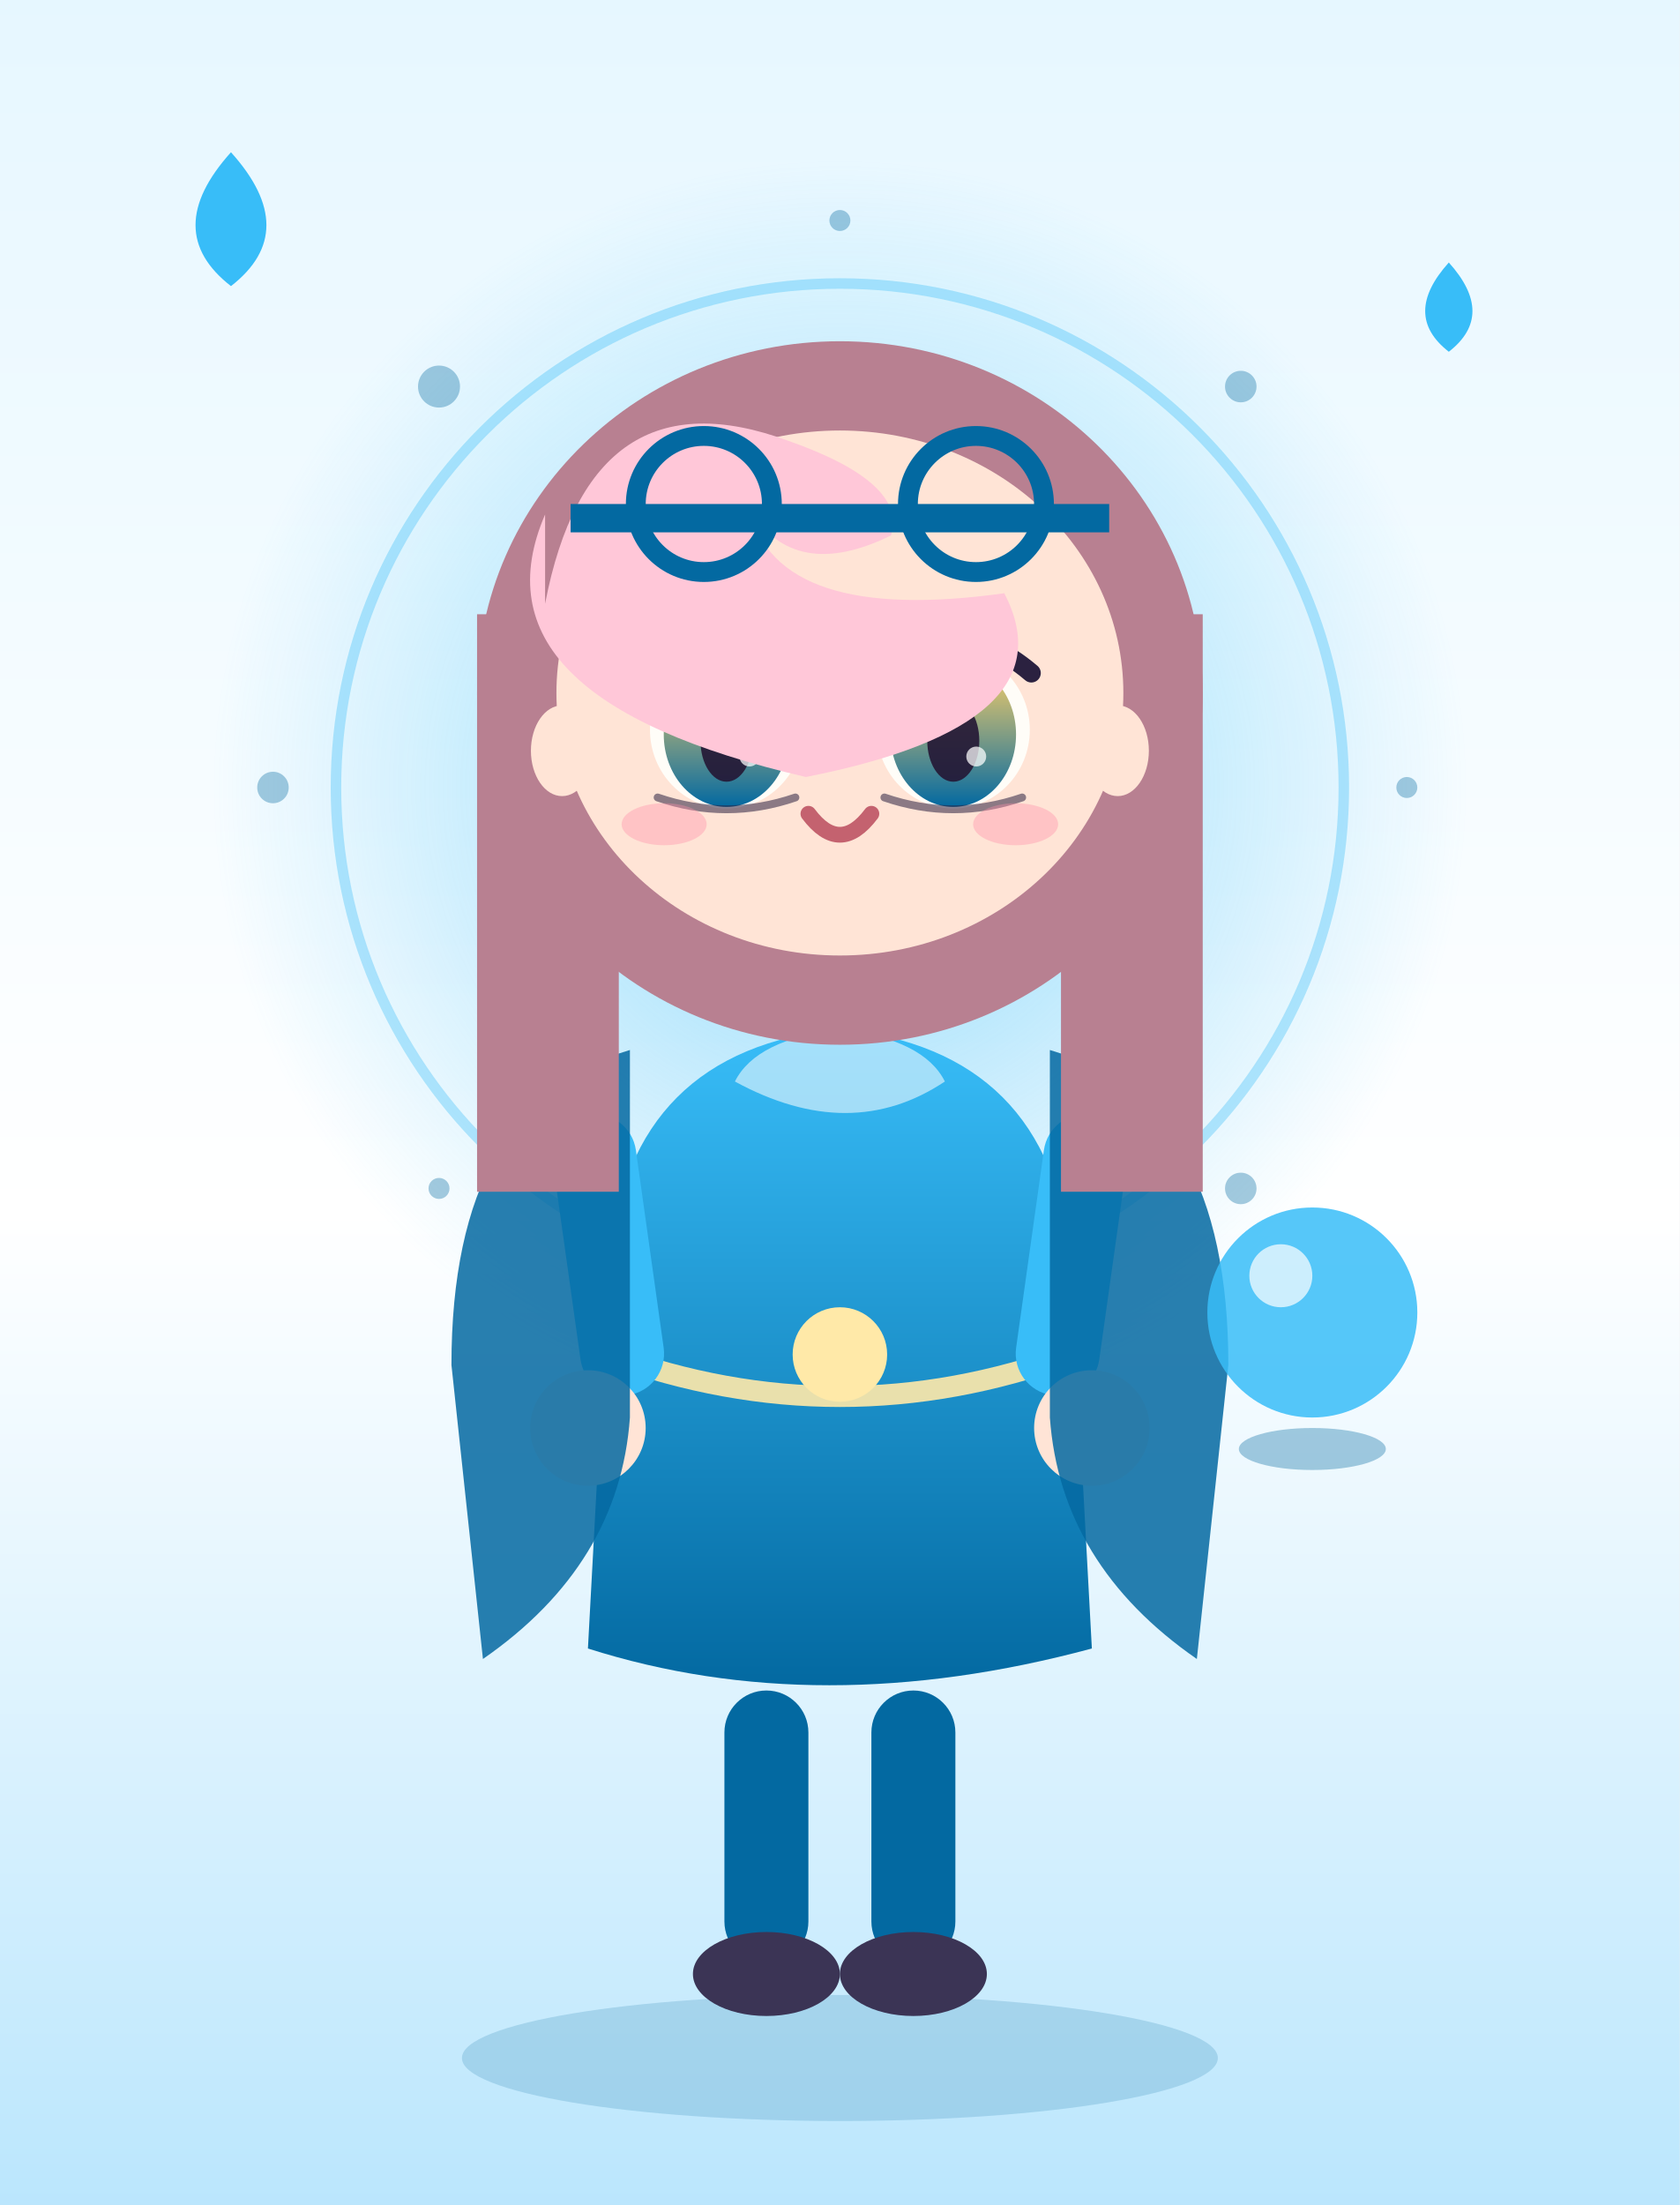
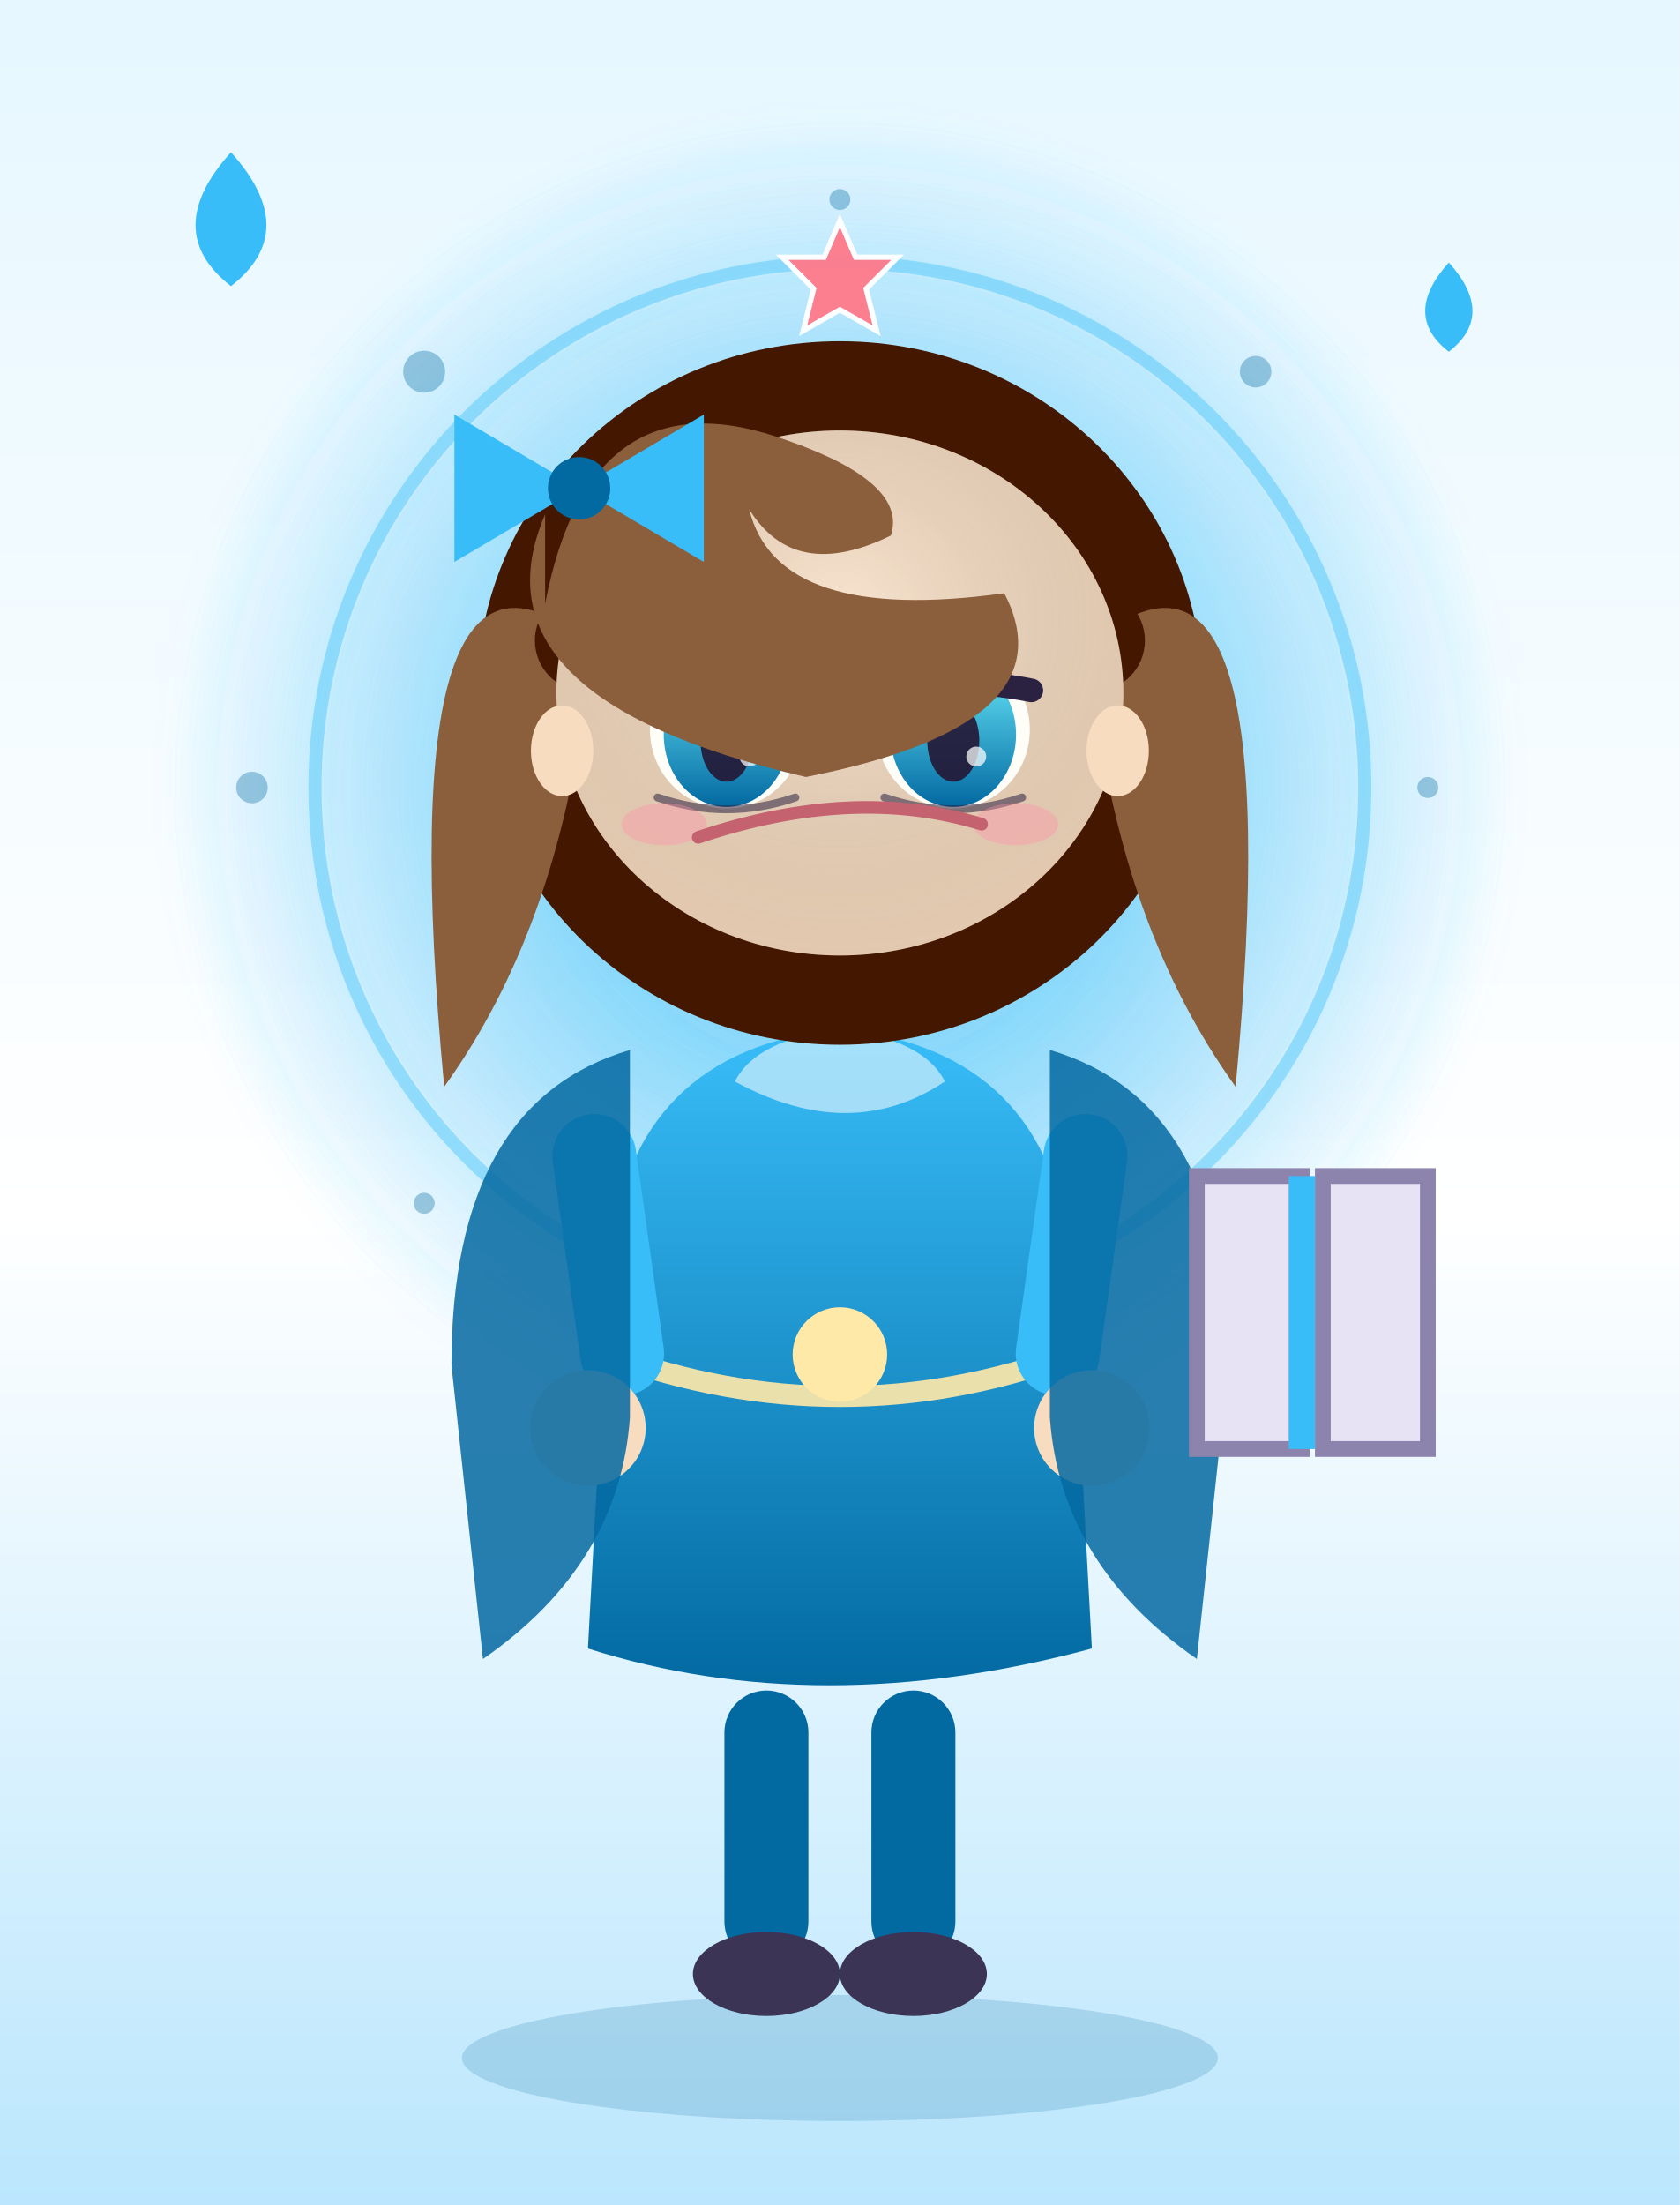
<svg xmlns="http://www.w3.org/2000/svg" viewBox="0 0 320 420" width="320" height="420">
  <defs>
    <linearGradient id="bg" x1="0" y1="0" x2="0" y2="1">
      <stop offset="0%" stop-color="#e6f7ff" />
      <stop offset="55%" stop-color="#ffffff" />
      <stop offset="100%" stop-color="#bae6fd" />
    </linearGradient>
    <radialGradient id="halo" cx="50%" cy="50%" r="50%">
-       <stop offset="0%" stop-color="#38bdf8" stop-opacity=".55" />
+       <stop offset="0%" stop-color="#38bdf8" stop-opacity=".6" />
      <stop offset="100%" stop-color="#38bdf8" stop-opacity="0" />
    </radialGradient>
+     <radialGradient id="face" cx="50%" cy="36%" r="72%">
+       <stop offset="0%" stop-color="#ffffff" stop-opacity=".28" />
+       <stop offset="100%" stop-color="#000000" stop-opacity=".08" />
+     </radialGradient>
    <linearGradient id="iris" x1="0" y1="0" x2="0" y2="1">
-       <stop offset="0%" stop-color="#ffd166" />
+       <stop offset="0%" stop-color="#67e8f9" />
      <stop offset="100%" stop-color="#0369a1" />
    </linearGradient>
    <linearGradient id="cloth" x1="0" y1="0" x2="0" y2="1">
      <stop offset="0%" stop-color="#38bdf8" />
      <stop offset="100%" stop-color="#0369a1" />
    </linearGradient>
+     <filter id="hglow" x="-60%" y="-60%" width="220%" height="220%">
+       <feGaussianBlur stdDeviation="4" result="b" />
+       <feMerge>
+         <feMergeNode in="b" />
+         <feMergeNode in="SourceGraphic" />
+       </feMerge>
+     </filter>
  </defs>
  <rect width="320" height="420" fill="url(#bg)" />
-   <circle cx="160" cy="150" r="120" fill="url(#halo)" />
-   <circle cx="160" cy="150" r="96" fill="none" stroke="#38bdf8" stroke-width="2" opacity=".35" />
-   <circle cx="268" cy="150" r="2" fill="#0369a1" opacity=".35" />
-   <circle cx="236.368" cy="226.368" r="3" fill="#0369a1" opacity=".35" />
-   <circle cx="160" cy="258" r="4" fill="#0369a1" opacity=".35" />
-   <circle cx="83.632" cy="226.368" r="2" fill="#0369a1" opacity=".35" />
-   <circle cx="52" cy="150" r="3" fill="#0369a1" opacity=".35" />
-   <circle cx="83.632" cy="73.632" r="4" fill="#0369a1" opacity=".35" />
-   <circle cx="160" cy="42" r="2" fill="#0369a1" opacity=".35" />
-   <circle cx="236.368" cy="73.632" r="3" fill="#0369a1" opacity=".35" />
+   <circle cx="160" cy="150" r="128" fill="url(#halo)" filter="url(#hglow)" />
+   <circle cx="160" cy="150" r="100" fill="none" stroke="#38bdf8" stroke-width="2.5" opacity=".4" />
+   <circle cx="272" cy="150" r="2" fill="#0369a1" opacity=".35" />
+   <circle cx="239.196" cy="229.196" r="3" fill="#0369a1" opacity=".35" />
+   <circle cx="160" cy="262" r="4" fill="#0369a1" opacity=".35" />
+   <circle cx="80.804" cy="229.196" r="2" fill="#0369a1" opacity=".35" />
+   <circle cx="48" cy="150" r="3" fill="#0369a1" opacity=".35" />
+   <circle cx="80.804" cy="70.804" r="4" fill="#0369a1" opacity=".35" />
+   <circle cx="160" cy="38" r="2" fill="#0369a1" opacity=".35" />
+   <circle cx="239.196" cy="70.804" r="3" fill="#0369a1" opacity=".35" />
  <path d="M44 29 q13.5 15 0 25.5 q-13.5 -10.5 0 -25.5 z" fill="#38bdf8" />
  <path d="M276 50 q9 10 0 17 q-9 -7 0 -17 z" fill="#38bdf8" />
  <ellipse cx="160" cy="392" rx="72" ry="12" fill="#0369a1" opacity=".18" />
  <rect x="138" y="322" width="16" height="52" rx="8" fill="#0369a1" />
  <rect x="166" y="322" width="16" height="52" rx="8" fill="#0369a1" />
  <ellipse cx="146" cy="376" rx="14" ry="8" fill="#3b3455" />
  <ellipse cx="174" cy="376" rx="14" ry="8" fill="#3b3455" />
  <path d="M160 196 q-40 4 -44 44 l-4 74 q44 14 96 0 l-4 -74 q-4 -40 -44 -44 z" fill="url(#cloth)" />
  <path d="M160 196 q-16 2 -20 10 q22 12 40 0 q-4 -8 -20 -10 z" fill="#fff" opacity=".55" />
  <path d="M116 258 q44 16 88 0" fill="none" stroke="#ffe9a8" stroke-width="4" opacity=".9" />
  <circle cx="160" cy="258" r="9" fill="#ffe9a8" />
  <rect x="108" y="212" width="16" height="54" rx="8" fill="#38bdf8" transform="rotate(-8 116 240)" />
  <rect x="196" y="212" width="16" height="54" rx="8" fill="#38bdf8" transform="rotate(8 204 240)" />
-   <circle cx="112" cy="272" r="11" fill="#ffe4d6" />
-   <circle cx="208" cy="272" r="11" fill="#ffe4d6" />
+   <circle cx="112" cy="272" r="11" fill="#f8dcc0" />
+   <circle cx="208" cy="272" r="11" fill="#f8dcc0" />
  <path d="M120 200 q-34 10 -34 60 l6 56 q26 -18 28 -46 z" fill="#0369a1" opacity=".85" />
  <path d="M200 200 q34 10 34 60 l-6 56 q-26 -18 -28 -46 z" fill="#0369a1" opacity=".85" />
  <g transform="translate(250,250) scale(1)">
-     <circle cx="0" cy="0" r="20" fill="#38bdf8" opacity=".85" />
-     <circle cx="-6" cy="-7" r="6" fill="#fff" opacity=".7" />
-     <ellipse cx="0" cy="26" rx="14" ry="4" fill="#0369a1" opacity=".35" />
+     <path d="M-22 -26 h20 v52 h-20 z M2 -26 h20 v52 h-20 z" fill="#e8e2f5" stroke="#8d84ad" stroke-width="3" />
+     <path d="M-2 -26 v52" stroke="#38bdf8" stroke-width="5" />
  </g>
-   <ellipse cx="160" cy="132" rx="69.12" ry="67" fill="#b88091" />
-   <path d="M90.88 117 h27 v110 h-27 z" fill="#b88091" />
-   <path d="M202.12 117 h27 v110 h-27 z" fill="#b88091" />
-   <ellipse cx="160" cy="132" rx="54" ry="50" fill="#ffe4d6" />
-   <ellipse cx="107.08" cy="143" rx="5.94" ry="8.64" fill="#ffe4d6" />
-   <ellipse cx="212.92" cy="143" rx="5.94" ry="8.64" fill="#ffe4d6" />
+   <ellipse cx="160" cy="132" rx="69.12" ry="67" fill="#441700" />
+   <path d="M111.616 122 q-37.8 -30 -27 85 q21.6 -30 27 -75 z" fill="#8b5e3c" />
+   <circle cx="111.616" cy="122" r="9.72" fill="#441700" />
+   <path d="M208.384 122 q37.8 -30 27 85 q-21.6 -30 -27 -75 z" fill="#8b5e3c" />
+   <circle cx="208.384" cy="122" r="9.72" fill="#441700" />
+   <ellipse cx="160" cy="132" rx="54" ry="50" fill="#f8dcc0" />
+   <ellipse cx="160" cy="132" rx="54" ry="50" fill="url(#face)" />
+   <ellipse cx="107.08" cy="143" rx="5.94" ry="8.64" fill="#f8dcc0" />
+   <ellipse cx="212.92" cy="143" rx="5.94" ry="8.64" fill="#f8dcc0" />
  <g>
    <ellipse cx="138.4" cy="139" rx="14.58" ry="15" fill="#fffdf8" />
    <ellipse cx="138.4" cy="139.9" rx="11.956" ry="13.8" fill="url(#iris)" />
    <ellipse cx="138.4" cy="141.1" rx="4.957" ry="7.8" fill="#241634" opacity=".9" />
    <circle cx="133.734" cy="133.6" r="4.374" fill="#fff" opacity=".96" />
    <circle cx="142.774" cy="144.1" r="1.895" fill="#fff" opacity=".72" />
-     <path d="M123.528 128.2 q14.58 -12.9 29.743 0" stroke="#2b2140" stroke-width="3.6" fill="none" stroke-linecap="round" />
+     <path d="M123.528 131.5 q14.58 -3 29.743 0" stroke="#2b2140" stroke-width="4.5" fill="none" stroke-linecap="round" />
    <path d="M125.278 151.9 q13.122 4.5 26.244 0" stroke="#2b2140" stroke-width="1.5" fill="none" stroke-linecap="round" opacity=".55" />
    <circle cx="123.091" cy="125.5" r="1.895" fill="#2b2140" opacity=".5" />
  </g>
  <g>
    <ellipse cx="181.6" cy="139" rx="14.58" ry="15" fill="#fffdf8" />
    <ellipse cx="181.6" cy="139.9" rx="11.956" ry="13.8" fill="url(#iris)" />
    <ellipse cx="181.6" cy="141.1" rx="4.957" ry="7.8" fill="#241634" opacity=".9" />
    <circle cx="176.934" cy="133.6" r="4.374" fill="#fff" opacity=".96" />
    <circle cx="185.974" cy="144.1" r="1.895" fill="#fff" opacity=".72" />
-     <path d="M166.728 128.2 q14.58 -12.9 29.743 0" stroke="#2b2140" stroke-width="3.6" fill="none" stroke-linecap="round" />
+     <path d="M166.728 131.5 q14.58 -3 29.743 0" stroke="#2b2140" stroke-width="4.5" fill="none" stroke-linecap="round" />
    <path d="M168.478 151.9 q13.122 4.5 26.244 0" stroke="#2b2140" stroke-width="1.5" fill="none" stroke-linecap="round" opacity=".55" />
    <circle cx="166.291" cy="125.5" r="1.895" fill="#2b2140" opacity=".5" />
  </g>
  <ellipse cx="126.52" cy="157" rx="8.1" ry="4" fill="#ff8fa8" opacity=".38" />
  <ellipse cx="193.48" cy="157" rx="8.1" ry="4" fill="#ff8fa8" opacity=".38" />
-   <path d="M154 155 q6 8 12 0" fill="none" stroke="#c4626f" stroke-width="3" stroke-linecap="round" />
-   <path d="M103.84 115 q8.64 -45 46.44 -31                      q22.68 8 19.44 18 q-18.36 9 -27 -5                      q5.4 22 48.6 16 q12.96 25 -37.8 35                      q-64.8 -15 -49.68 -50 z" fill="#ffc7d8" />
-   <path d="M108.7 96 h102.6 v5.4 h-102.6 z" fill="#0369a1" />
-   <circle cx="134.08" cy="96" r="12.96" fill="none" stroke="#0369a1" stroke-width="3.78" />
-   <circle cx="185.92" cy="96" r="12.96" fill="none" stroke="#0369a1" stroke-width="3.78" />
+   <path d="M133 159.5 q29.7 -10 54 -2.5" fill="none" stroke="#c4626f" stroke-width="2.4" stroke-linecap="round" />
+   <path d="M103.84 115 q8.64 -45 46.44 -31                      q22.68 8 19.44 18 q-18.36 9 -27 -5                      q5.4 22 48.6 16 q12.96 25 -37.8 35                      q-64.8 -15 -49.68 -50 z" fill="#8b5e3c" />
+   <g transform="translate(110.32,93)">
+     <path d="M0 0 l-23.76 -14.04 l0 28.08 z" fill="#38bdf8" />
+     <path d="M0 0 l23.76 -14.04 l0 28.08 z" fill="#38bdf8" />
+     <circle cx="0" cy="0" r="5.94" fill="#0369a1" />
+   </g>
+   <g transform="translate(160,52)">
+     <path d="M0 -10 l3 7 l8 0 l-6 6 l2 8 l-7 -4 l-7 4 l2 -8 l-6 -6 l8 0 z" fill="#ff7a8b" stroke="#fff" stroke-width="1" opacity=".95" />
+   </g>
</svg>
